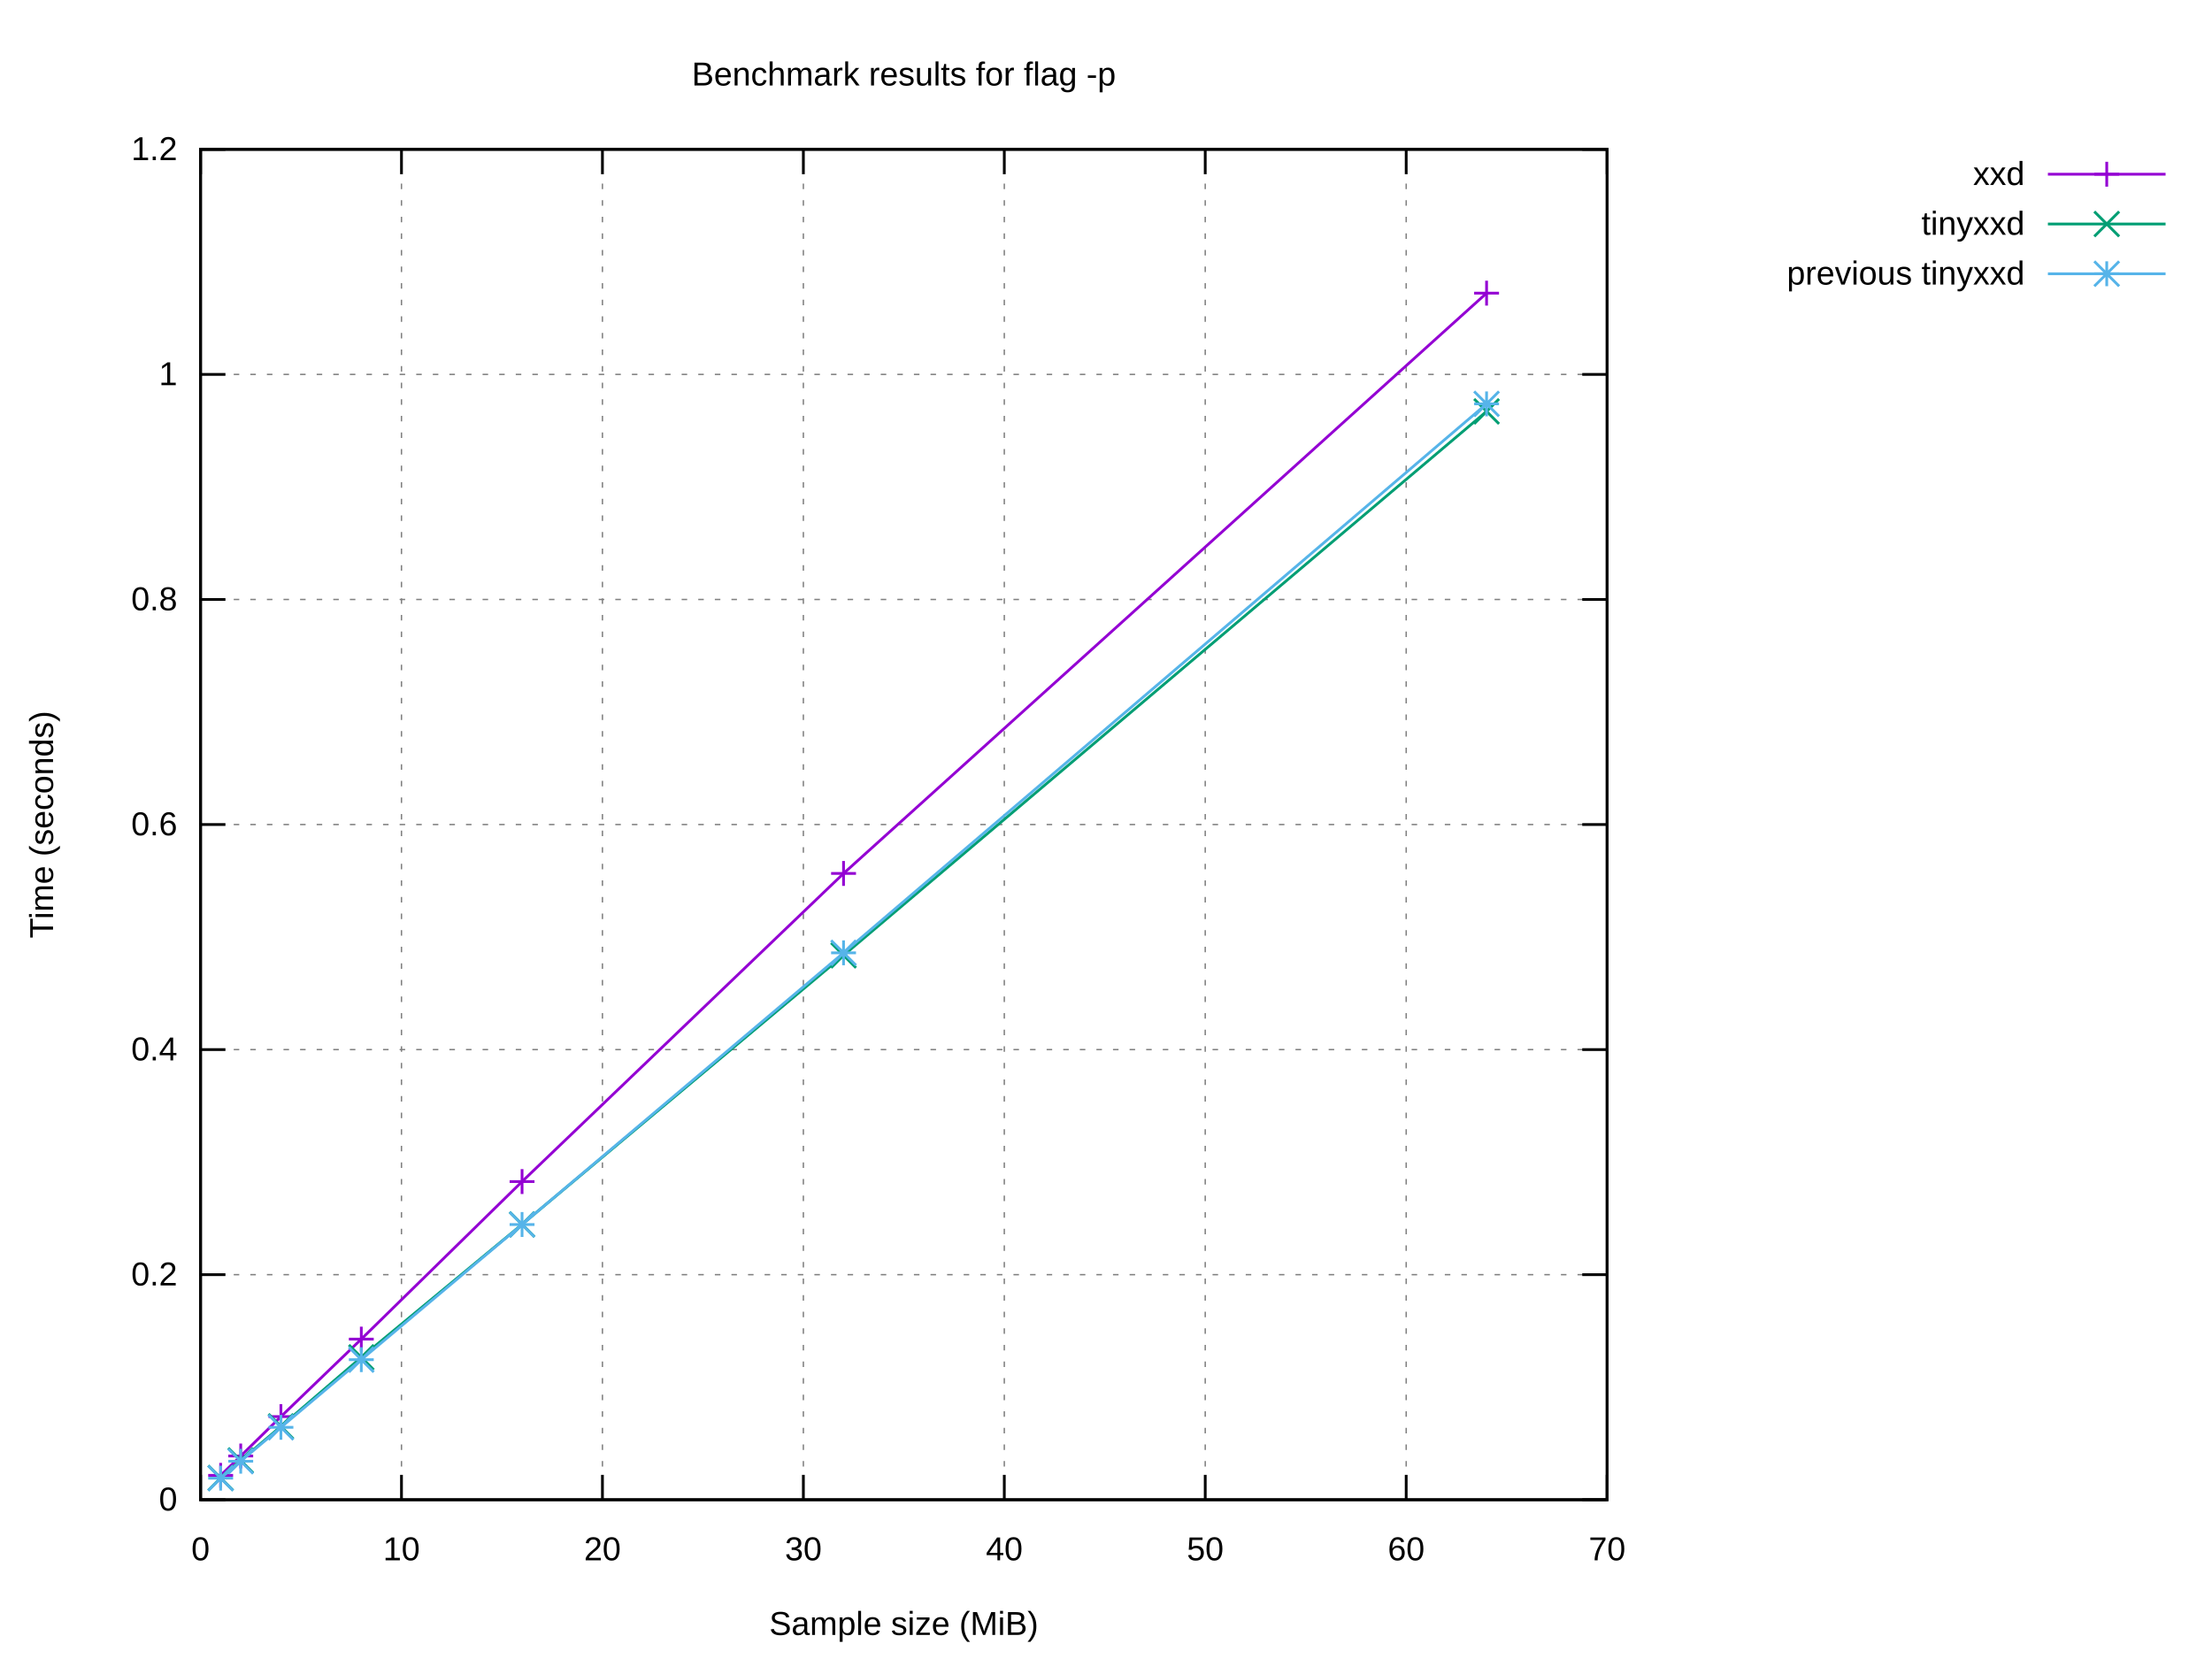
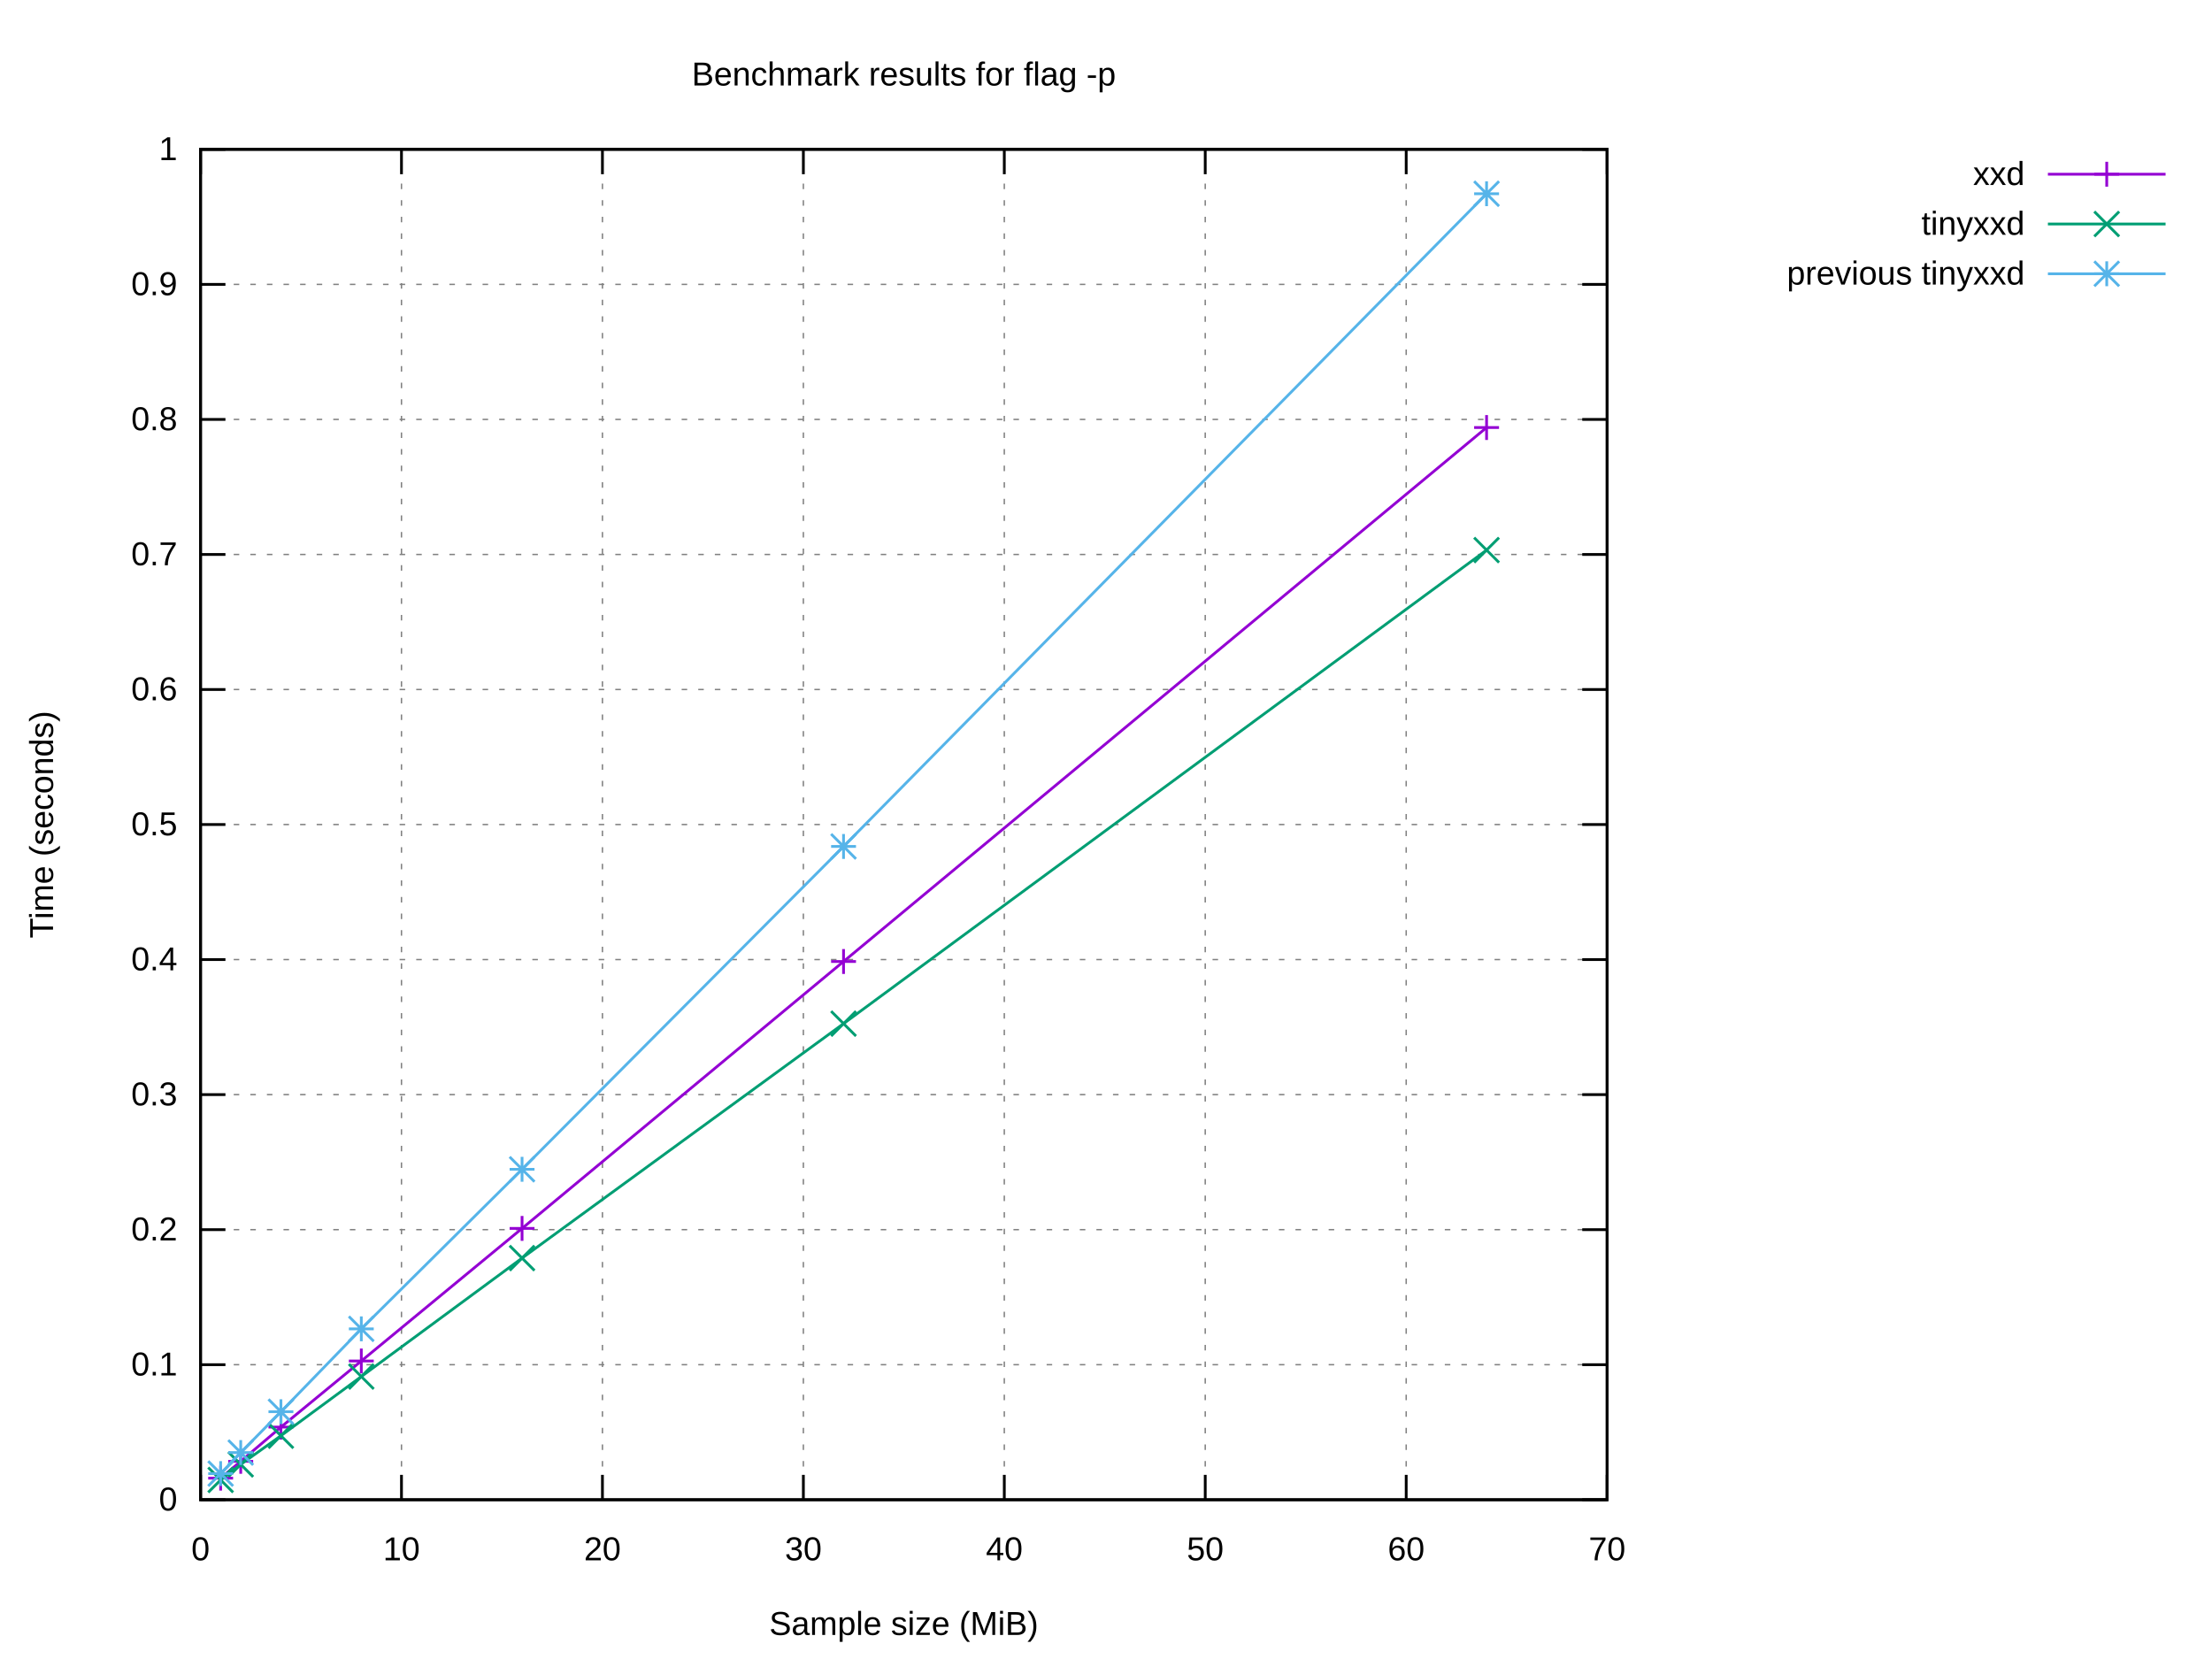
<svg xmlns="http://www.w3.org/2000/svg" xmlns:xlink="http://www.w3.org/1999/xlink" width="800" height="600" viewBox="0 0 800 600">
  <g id="gnuplot_canvas">
    <rect x="0" y="0" width="800" height="600" fill="#ffffff" />
    <defs>
      <circle id="gpDot" r="0.5" stroke-width="0.5" stroke="currentColor" />
      <path id="gpPt0" stroke-width="0.222" stroke="currentColor" d="M-1,0 h2 M0,-1 v2" />
      <path id="gpPt1" stroke-width="0.222" stroke="currentColor" d="M-1,-1 L1,1 M1,-1 L-1,1" />
      <path id="gpPt2" stroke-width="0.222" stroke="currentColor" d="M-1,0 L1,0 M0,-1 L0,1 M-1,-1 L1,1 M-1,1 L1,-1" />
      <rect id="gpPt3" stroke-width="0.222" stroke="currentColor" x="-1" y="-1" width="2" height="2" />
      <rect id="gpPt4" stroke-width="0.222" stroke="currentColor" fill="currentColor" x="-1" y="-1" width="2" height="2" />
      <circle id="gpPt5" stroke-width="0.222" stroke="currentColor" cx="0" cy="0" r="1" />
      <use xlink:href="#gpPt5" id="gpPt6" fill="currentColor" stroke="none" />
      <path id="gpPt7" stroke-width="0.222" stroke="currentColor" d="M0,-1.33 L-1.33,0.67 L1.33,0.67 z" />
      <use xlink:href="#gpPt7" id="gpPt8" fill="currentColor" stroke="none" />
      <use xlink:href="#gpPt7" id="gpPt9" stroke="currentColor" transform="rotate(180)" />
      <use xlink:href="#gpPt9" id="gpPt10" fill="currentColor" stroke="none" />
      <use xlink:href="#gpPt3" id="gpPt11" stroke="currentColor" transform="rotate(45)" />
      <use xlink:href="#gpPt11" id="gpPt12" fill="currentColor" stroke="none" />
      <path id="gpPt13" stroke-width="0.222" stroke="currentColor" d="M0,1.330 L1.265,0.411 L0.782,-1.067 L-0.782,-1.076 L-1.265,0.411 z" />
      <use xlink:href="#gpPt13" id="gpPt14" fill="currentColor" stroke="none" />
      <filter id="textbox" filterUnits="objectBoundingBox" x="0" y="0" height="1" width="1">
        <feFlood flood-color="#FFFFFF" flood-opacity="1" result="bgnd" />
        <feComposite in="SourceGraphic" in2="bgnd" operator="atop" />
      </filter>
      <filter id="greybox" filterUnits="objectBoundingBox" x="0" y="0" height="1" width="1">
        <feFlood flood-color="lightgrey" flood-opacity="1" result="grey" />
        <feComposite in="SourceGraphic" in2="grey" operator="atop" />
      </filter>
    </defs>
    <g fill="none" color="#FFFFFF" stroke="currentColor" stroke-width="1.00" stroke-linecap="butt" stroke-linejoin="miter">
</g>
    <g fill="none" color="black" stroke="currentColor" stroke-width="1.00" stroke-linecap="butt" stroke-linejoin="miter">
</g>
    <g fill="none" color="black" stroke="black" stroke-width="0.50" stroke-linecap="butt" stroke-linejoin="miter">
</g>
    <g fill="none" color="gray" stroke="currentColor" stroke-width="0.50" stroke-linecap="butt" stroke-linejoin="miter">
      <path stroke="gray" stroke-dasharray="2,4" class="gridline" d="M72.53,542.40 L581.24,542.40  " />
    </g>
    <g fill="none" color="gray" stroke="gray" stroke-width="1.00" stroke-linecap="butt" stroke-linejoin="miter">
</g>
    <g fill="none" color="black" stroke="currentColor" stroke-width="1.00" stroke-linecap="butt" stroke-linejoin="miter">
      <path stroke="black" d="M72.53,542.40 L81.53,542.40 M581.24,542.40 L572.24,542.40  " />
      <g transform="translate(64.14,546.30)" stroke="none" fill="black" font-family="Arial" font-size="12.00" text-anchor="end">
        <text>
          <tspan font-family="Arial"> 0</tspan>
        </text>
      </g>
    </g>
    <g fill="none" color="black" stroke="currentColor" stroke-width="1.00" stroke-linecap="butt" stroke-linejoin="miter">
</g>
    <g fill="none" color="black" stroke="black" stroke-width="0.50" stroke-linecap="butt" stroke-linejoin="miter">
</g>
    <g fill="none" color="gray" stroke="currentColor" stroke-width="0.50" stroke-linecap="butt" stroke-linejoin="miter">
-       <path stroke="gray" stroke-dasharray="2,4" class="gridline" d="M72.53,461.00 L581.24,461.00  " />
-     </g>
-     <g fill="none" color="gray" stroke="gray" stroke-width="1.00" stroke-linecap="butt" stroke-linejoin="miter">
- </g>
-     <g fill="none" color="black" stroke="currentColor" stroke-width="1.00" stroke-linecap="butt" stroke-linejoin="miter">
-       <path stroke="black" d="M72.53,461.00 L81.53,461.00 M581.24,461.00 L572.24,461.00  " />
-       <g transform="translate(64.14,464.90)" stroke="none" fill="black" font-family="Arial" font-size="12.00" text-anchor="end">
+       <path stroke="gray" stroke-dasharray="2,4" class="gridline" d="M72.53,493.56 L581.24,493.56  " />
+     </g>
+     <g fill="none" color="gray" stroke="gray" stroke-width="1.00" stroke-linecap="butt" stroke-linejoin="miter">
+ </g>
+     <g fill="none" color="black" stroke="currentColor" stroke-width="1.00" stroke-linecap="butt" stroke-linejoin="miter">
+       <path stroke="black" d="M72.53,493.56 L81.53,493.56 M581.24,493.56 L572.24,493.56  " />
+       <g transform="translate(64.14,497.46)" stroke="none" fill="black" font-family="Arial" font-size="12.00" text-anchor="end">
+         <text>
+           <tspan font-family="Arial"> 0.1</tspan>
+         </text>
+       </g>
+     </g>
+     <g fill="none" color="black" stroke="currentColor" stroke-width="1.00" stroke-linecap="butt" stroke-linejoin="miter">
+ </g>
+     <g fill="none" color="black" stroke="black" stroke-width="0.50" stroke-linecap="butt" stroke-linejoin="miter">
+ </g>
+     <g fill="none" color="gray" stroke="currentColor" stroke-width="0.50" stroke-linecap="butt" stroke-linejoin="miter">
+       <path stroke="gray" stroke-dasharray="2,4" class="gridline" d="M72.53,444.72 L581.24,444.72  " />
+     </g>
+     <g fill="none" color="gray" stroke="gray" stroke-width="1.00" stroke-linecap="butt" stroke-linejoin="miter">
+ </g>
+     <g fill="none" color="black" stroke="currentColor" stroke-width="1.00" stroke-linecap="butt" stroke-linejoin="miter">
+       <path stroke="black" d="M72.53,444.72 L81.53,444.72 M581.24,444.72 L572.24,444.72  " />
+       <g transform="translate(64.14,448.62)" stroke="none" fill="black" font-family="Arial" font-size="12.00" text-anchor="end">
        <text>
          <tspan font-family="Arial"> 0.2</tspan>
        </text>
      </g>
    </g>
    <g fill="none" color="black" stroke="currentColor" stroke-width="1.00" stroke-linecap="butt" stroke-linejoin="miter">
</g>
    <g fill="none" color="black" stroke="black" stroke-width="0.50" stroke-linecap="butt" stroke-linejoin="miter">
</g>
    <g fill="none" color="gray" stroke="currentColor" stroke-width="0.50" stroke-linecap="butt" stroke-linejoin="miter">
-       <path stroke="gray" stroke-dasharray="2,4" class="gridline" d="M72.53,379.60 L581.24,379.60  " />
-     </g>
-     <g fill="none" color="gray" stroke="gray" stroke-width="1.00" stroke-linecap="butt" stroke-linejoin="miter">
- </g>
-     <g fill="none" color="black" stroke="currentColor" stroke-width="1.00" stroke-linecap="butt" stroke-linejoin="miter">
-       <path stroke="black" d="M72.53,379.60 L81.53,379.60 M581.24,379.60 L572.24,379.60  " />
-       <g transform="translate(64.14,383.50)" stroke="none" fill="black" font-family="Arial" font-size="12.00" text-anchor="end">
+       <path stroke="gray" stroke-dasharray="2,4" class="gridline" d="M72.53,395.88 L581.24,395.88  " />
+     </g>
+     <g fill="none" color="gray" stroke="gray" stroke-width="1.00" stroke-linecap="butt" stroke-linejoin="miter">
+ </g>
+     <g fill="none" color="black" stroke="currentColor" stroke-width="1.00" stroke-linecap="butt" stroke-linejoin="miter">
+       <path stroke="black" d="M72.53,395.88 L81.53,395.88 M581.24,395.88 L572.24,395.88  " />
+       <g transform="translate(64.14,399.78)" stroke="none" fill="black" font-family="Arial" font-size="12.00" text-anchor="end">
+         <text>
+           <tspan font-family="Arial"> 0.3</tspan>
+         </text>
+       </g>
+     </g>
+     <g fill="none" color="black" stroke="currentColor" stroke-width="1.00" stroke-linecap="butt" stroke-linejoin="miter">
+ </g>
+     <g fill="none" color="black" stroke="black" stroke-width="0.50" stroke-linecap="butt" stroke-linejoin="miter">
+ </g>
+     <g fill="none" color="gray" stroke="currentColor" stroke-width="0.50" stroke-linecap="butt" stroke-linejoin="miter">
+       <path stroke="gray" stroke-dasharray="2,4" class="gridline" d="M72.53,347.04 L581.24,347.04  " />
+     </g>
+     <g fill="none" color="gray" stroke="gray" stroke-width="1.00" stroke-linecap="butt" stroke-linejoin="miter">
+ </g>
+     <g fill="none" color="black" stroke="currentColor" stroke-width="1.00" stroke-linecap="butt" stroke-linejoin="miter">
+       <path stroke="black" d="M72.53,347.04 L81.53,347.04 M581.24,347.04 L572.24,347.04  " />
+       <g transform="translate(64.14,350.94)" stroke="none" fill="black" font-family="Arial" font-size="12.00" text-anchor="end">
        <text>
          <tspan font-family="Arial"> 0.4</tspan>
        </text>
      </g>
    </g>
    <g fill="none" color="black" stroke="currentColor" stroke-width="1.00" stroke-linecap="butt" stroke-linejoin="miter">
</g>
    <g fill="none" color="black" stroke="black" stroke-width="0.50" stroke-linecap="butt" stroke-linejoin="miter">
</g>
    <g fill="none" color="gray" stroke="currentColor" stroke-width="0.50" stroke-linecap="butt" stroke-linejoin="miter">
      <path stroke="gray" stroke-dasharray="2,4" class="gridline" d="M72.53,298.20 L581.24,298.20  " />
    </g>
    <g fill="none" color="gray" stroke="gray" stroke-width="1.00" stroke-linecap="butt" stroke-linejoin="miter">
</g>
    <g fill="none" color="black" stroke="currentColor" stroke-width="1.00" stroke-linecap="butt" stroke-linejoin="miter">
      <path stroke="black" d="M72.53,298.20 L81.53,298.20 M581.24,298.20 L572.24,298.20  " />
      <g transform="translate(64.14,302.10)" stroke="none" fill="black" font-family="Arial" font-size="12.00" text-anchor="end">
        <text>
+           <tspan font-family="Arial"> 0.5</tspan>
+         </text>
+       </g>
+     </g>
+     <g fill="none" color="black" stroke="currentColor" stroke-width="1.00" stroke-linecap="butt" stroke-linejoin="miter">
+ </g>
+     <g fill="none" color="black" stroke="black" stroke-width="0.50" stroke-linecap="butt" stroke-linejoin="miter">
+ </g>
+     <g fill="none" color="gray" stroke="currentColor" stroke-width="0.50" stroke-linecap="butt" stroke-linejoin="miter">
+       <path stroke="gray" stroke-dasharray="2,4" class="gridline" d="M72.53,249.37 L581.24,249.37  " />
+     </g>
+     <g fill="none" color="gray" stroke="gray" stroke-width="1.00" stroke-linecap="butt" stroke-linejoin="miter">
+ </g>
+     <g fill="none" color="black" stroke="currentColor" stroke-width="1.00" stroke-linecap="butt" stroke-linejoin="miter">
+       <path stroke="black" d="M72.53,249.37 L81.53,249.37 M581.24,249.37 L572.24,249.37  " />
+       <g transform="translate(64.14,253.27)" stroke="none" fill="black" font-family="Arial" font-size="12.00" text-anchor="end">
+         <text>
          <tspan font-family="Arial"> 0.6</tspan>
        </text>
      </g>
    </g>
    <g fill="none" color="black" stroke="currentColor" stroke-width="1.00" stroke-linecap="butt" stroke-linejoin="miter">
</g>
    <g fill="none" color="black" stroke="black" stroke-width="0.50" stroke-linecap="butt" stroke-linejoin="miter">
</g>
    <g fill="none" color="gray" stroke="currentColor" stroke-width="0.50" stroke-linecap="butt" stroke-linejoin="miter">
-       <path stroke="gray" stroke-dasharray="2,4" class="gridline" d="M72.53,216.81 L581.24,216.81  " />
-     </g>
-     <g fill="none" color="gray" stroke="gray" stroke-width="1.00" stroke-linecap="butt" stroke-linejoin="miter">
- </g>
-     <g fill="none" color="black" stroke="currentColor" stroke-width="1.00" stroke-linecap="butt" stroke-linejoin="miter">
-       <path stroke="black" d="M72.53,216.81 L81.53,216.81 M581.24,216.81 L572.24,216.81  " />
-       <g transform="translate(64.14,220.71)" stroke="none" fill="black" font-family="Arial" font-size="12.00" text-anchor="end">
+       <path stroke="gray" stroke-dasharray="2,4" class="gridline" d="M72.53,200.53 L581.24,200.53  " />
+     </g>
+     <g fill="none" color="gray" stroke="gray" stroke-width="1.00" stroke-linecap="butt" stroke-linejoin="miter">
+ </g>
+     <g fill="none" color="black" stroke="currentColor" stroke-width="1.00" stroke-linecap="butt" stroke-linejoin="miter">
+       <path stroke="black" d="M72.53,200.53 L81.53,200.53 M581.24,200.53 L572.24,200.53  " />
+       <g transform="translate(64.14,204.43)" stroke="none" fill="black" font-family="Arial" font-size="12.00" text-anchor="end">
+         <text>
+           <tspan font-family="Arial"> 0.7</tspan>
+         </text>
+       </g>
+     </g>
+     <g fill="none" color="black" stroke="currentColor" stroke-width="1.00" stroke-linecap="butt" stroke-linejoin="miter">
+ </g>
+     <g fill="none" color="black" stroke="black" stroke-width="0.50" stroke-linecap="butt" stroke-linejoin="miter">
+ </g>
+     <g fill="none" color="gray" stroke="currentColor" stroke-width="0.50" stroke-linecap="butt" stroke-linejoin="miter">
+       <path stroke="gray" stroke-dasharray="2,4" class="gridline" d="M72.53,151.69 L581.24,151.69  " />
+     </g>
+     <g fill="none" color="gray" stroke="gray" stroke-width="1.00" stroke-linecap="butt" stroke-linejoin="miter">
+ </g>
+     <g fill="none" color="black" stroke="currentColor" stroke-width="1.00" stroke-linecap="butt" stroke-linejoin="miter">
+       <path stroke="black" d="M72.53,151.69 L81.53,151.69 M581.24,151.69 L572.24,151.69  " />
+       <g transform="translate(64.14,155.59)" stroke="none" fill="black" font-family="Arial" font-size="12.00" text-anchor="end">
        <text>
          <tspan font-family="Arial"> 0.8</tspan>
        </text>
      </g>
    </g>
    <g fill="none" color="black" stroke="currentColor" stroke-width="1.00" stroke-linecap="butt" stroke-linejoin="miter">
</g>
    <g fill="none" color="black" stroke="black" stroke-width="0.50" stroke-linecap="butt" stroke-linejoin="miter">
</g>
    <g fill="none" color="gray" stroke="currentColor" stroke-width="0.50" stroke-linecap="butt" stroke-linejoin="miter">
-       <path stroke="gray" stroke-dasharray="2,4" class="gridline" d="M72.53,135.41 L581.24,135.41  " />
-     </g>
-     <g fill="none" color="gray" stroke="gray" stroke-width="1.00" stroke-linecap="butt" stroke-linejoin="miter">
- </g>
-     <g fill="none" color="black" stroke="currentColor" stroke-width="1.00" stroke-linecap="butt" stroke-linejoin="miter">
-       <path stroke="black" d="M72.53,135.41 L81.53,135.41 M581.24,135.41 L572.24,135.41  " />
-       <g transform="translate(64.14,139.31)" stroke="none" fill="black" font-family="Arial" font-size="12.00" text-anchor="end">
-         <text>
-           <tspan font-family="Arial"> 1</tspan>
+       <path stroke="gray" stroke-dasharray="2,4" class="gridline" d="M72.53,102.85 L581.24,102.85  " />
+     </g>
+     <g fill="none" color="gray" stroke="gray" stroke-width="1.00" stroke-linecap="butt" stroke-linejoin="miter">
+ </g>
+     <g fill="none" color="black" stroke="currentColor" stroke-width="1.00" stroke-linecap="butt" stroke-linejoin="miter">
+       <path stroke="black" d="M72.53,102.85 L81.53,102.85 M581.24,102.85 L572.24,102.85  " />
+       <g transform="translate(64.14,106.75)" stroke="none" fill="black" font-family="Arial" font-size="12.00" text-anchor="end">
+         <text>
+           <tspan font-family="Arial"> 0.9</tspan>
        </text>
      </g>
    </g>
    <g fill="none" color="black" stroke="currentColor" stroke-width="1.00" stroke-linecap="butt" stroke-linejoin="miter">
</g>
    <g fill="none" color="black" stroke="black" stroke-width="0.50" stroke-linecap="butt" stroke-linejoin="miter">
</g>
    <g fill="none" color="gray" stroke="currentColor" stroke-width="0.50" stroke-linecap="butt" stroke-linejoin="miter">
      <path stroke="gray" stroke-dasharray="2,4" class="gridline" d="M72.53,54.01 L581.24,54.01  " />
    </g>
    <g fill="none" color="gray" stroke="gray" stroke-width="1.00" stroke-linecap="butt" stroke-linejoin="miter">
</g>
    <g fill="none" color="black" stroke="currentColor" stroke-width="1.00" stroke-linecap="butt" stroke-linejoin="miter">
      <path stroke="black" d="M72.53,54.01 L81.53,54.01 M581.24,54.01 L572.24,54.01  " />
      <g transform="translate(64.14,57.91)" stroke="none" fill="black" font-family="Arial" font-size="12.00" text-anchor="end">
        <text>
-           <tspan font-family="Arial"> 1.2</tspan>
+           <tspan font-family="Arial"> 1</tspan>
        </text>
      </g>
    </g>
    <g fill="none" color="black" stroke="currentColor" stroke-width="1.00" stroke-linecap="butt" stroke-linejoin="miter">
</g>
    <g fill="none" color="black" stroke="black" stroke-width="0.50" stroke-linecap="butt" stroke-linejoin="miter">
</g>
    <g fill="none" color="gray" stroke="currentColor" stroke-width="0.50" stroke-linecap="butt" stroke-linejoin="miter">
      <path stroke="gray" stroke-dasharray="2,4" class="gridline" d="M72.53,542.40 L72.53,54.01  " />
    </g>
    <g fill="none" color="gray" stroke="gray" stroke-width="1.00" stroke-linecap="butt" stroke-linejoin="miter">
</g>
    <g fill="none" color="black" stroke="currentColor" stroke-width="1.00" stroke-linecap="butt" stroke-linejoin="miter">
      <path stroke="black" d="M72.53,542.40 L72.53,533.40 M72.53,54.01 L72.53,63.01  " />
      <g transform="translate(72.53,564.30)" stroke="none" fill="black" font-family="Arial" font-size="12.00" text-anchor="middle">
        <text>
          <tspan font-family="Arial"> 0</tspan>
        </text>
      </g>
    </g>
    <g fill="none" color="black" stroke="currentColor" stroke-width="1.00" stroke-linecap="butt" stroke-linejoin="miter">
</g>
    <g fill="none" color="black" stroke="black" stroke-width="0.50" stroke-linecap="butt" stroke-linejoin="miter">
</g>
    <g fill="none" color="gray" stroke="currentColor" stroke-width="0.50" stroke-linecap="butt" stroke-linejoin="miter">
      <path stroke="gray" stroke-dasharray="2,4" class="gridline" d="M145.20,542.40 L145.20,54.01  " />
    </g>
    <g fill="none" color="gray" stroke="gray" stroke-width="1.00" stroke-linecap="butt" stroke-linejoin="miter">
</g>
    <g fill="none" color="black" stroke="currentColor" stroke-width="1.00" stroke-linecap="butt" stroke-linejoin="miter">
      <path stroke="black" d="M145.20,542.40 L145.20,533.40 M145.20,54.01 L145.20,63.01  " />
      <g transform="translate(145.20,564.30)" stroke="none" fill="black" font-family="Arial" font-size="12.00" text-anchor="middle">
        <text>
          <tspan font-family="Arial"> 10</tspan>
        </text>
      </g>
    </g>
    <g fill="none" color="black" stroke="currentColor" stroke-width="1.00" stroke-linecap="butt" stroke-linejoin="miter">
</g>
    <g fill="none" color="black" stroke="black" stroke-width="0.50" stroke-linecap="butt" stroke-linejoin="miter">
</g>
    <g fill="none" color="gray" stroke="currentColor" stroke-width="0.50" stroke-linecap="butt" stroke-linejoin="miter">
      <path stroke="gray" stroke-dasharray="2,4" class="gridline" d="M217.88,542.40 L217.88,54.01  " />
    </g>
    <g fill="none" color="gray" stroke="gray" stroke-width="1.00" stroke-linecap="butt" stroke-linejoin="miter">
</g>
    <g fill="none" color="black" stroke="currentColor" stroke-width="1.00" stroke-linecap="butt" stroke-linejoin="miter">
      <path stroke="black" d="M217.88,542.40 L217.88,533.40 M217.88,54.01 L217.88,63.01  " />
      <g transform="translate(217.88,564.30)" stroke="none" fill="black" font-family="Arial" font-size="12.00" text-anchor="middle">
        <text>
          <tspan font-family="Arial"> 20</tspan>
        </text>
      </g>
    </g>
    <g fill="none" color="black" stroke="currentColor" stroke-width="1.00" stroke-linecap="butt" stroke-linejoin="miter">
</g>
    <g fill="none" color="black" stroke="black" stroke-width="0.50" stroke-linecap="butt" stroke-linejoin="miter">
</g>
    <g fill="none" color="gray" stroke="currentColor" stroke-width="0.50" stroke-linecap="butt" stroke-linejoin="miter">
      <path stroke="gray" stroke-dasharray="2,4" class="gridline" d="M290.55,542.40 L290.55,54.01  " />
    </g>
    <g fill="none" color="gray" stroke="gray" stroke-width="1.00" stroke-linecap="butt" stroke-linejoin="miter">
</g>
    <g fill="none" color="black" stroke="currentColor" stroke-width="1.00" stroke-linecap="butt" stroke-linejoin="miter">
      <path stroke="black" d="M290.55,542.40 L290.55,533.40 M290.55,54.01 L290.55,63.01  " />
      <g transform="translate(290.55,564.30)" stroke="none" fill="black" font-family="Arial" font-size="12.00" text-anchor="middle">
        <text>
          <tspan font-family="Arial"> 30</tspan>
        </text>
      </g>
    </g>
    <g fill="none" color="black" stroke="currentColor" stroke-width="1.00" stroke-linecap="butt" stroke-linejoin="miter">
</g>
    <g fill="none" color="black" stroke="black" stroke-width="0.50" stroke-linecap="butt" stroke-linejoin="miter">
</g>
    <g fill="none" color="gray" stroke="currentColor" stroke-width="0.50" stroke-linecap="butt" stroke-linejoin="miter">
      <path stroke="gray" stroke-dasharray="2,4" class="gridline" d="M363.22,542.40 L363.22,54.01  " />
    </g>
    <g fill="none" color="gray" stroke="gray" stroke-width="1.00" stroke-linecap="butt" stroke-linejoin="miter">
</g>
    <g fill="none" color="black" stroke="currentColor" stroke-width="1.00" stroke-linecap="butt" stroke-linejoin="miter">
      <path stroke="black" d="M363.22,542.40 L363.22,533.40 M363.22,54.01 L363.22,63.01  " />
      <g transform="translate(363.22,564.30)" stroke="none" fill="black" font-family="Arial" font-size="12.00" text-anchor="middle">
        <text>
          <tspan font-family="Arial"> 40</tspan>
        </text>
      </g>
    </g>
    <g fill="none" color="black" stroke="currentColor" stroke-width="1.00" stroke-linecap="butt" stroke-linejoin="miter">
</g>
    <g fill="none" color="black" stroke="black" stroke-width="0.50" stroke-linecap="butt" stroke-linejoin="miter">
</g>
    <g fill="none" color="gray" stroke="currentColor" stroke-width="0.50" stroke-linecap="butt" stroke-linejoin="miter">
      <path stroke="gray" stroke-dasharray="2,4" class="gridline" d="M435.89,542.40 L435.89,54.01  " />
    </g>
    <g fill="none" color="gray" stroke="gray" stroke-width="1.00" stroke-linecap="butt" stroke-linejoin="miter">
</g>
    <g fill="none" color="black" stroke="currentColor" stroke-width="1.00" stroke-linecap="butt" stroke-linejoin="miter">
      <path stroke="black" d="M435.89,542.40 L435.89,533.40 M435.89,54.01 L435.89,63.01  " />
      <g transform="translate(435.89,564.30)" stroke="none" fill="black" font-family="Arial" font-size="12.00" text-anchor="middle">
        <text>
          <tspan font-family="Arial"> 50</tspan>
        </text>
      </g>
    </g>
    <g fill="none" color="black" stroke="currentColor" stroke-width="1.00" stroke-linecap="butt" stroke-linejoin="miter">
</g>
    <g fill="none" color="black" stroke="black" stroke-width="0.50" stroke-linecap="butt" stroke-linejoin="miter">
</g>
    <g fill="none" color="gray" stroke="currentColor" stroke-width="0.50" stroke-linecap="butt" stroke-linejoin="miter">
      <path stroke="gray" stroke-dasharray="2,4" class="gridline" d="M508.57,542.40 L508.57,54.01  " />
    </g>
    <g fill="none" color="gray" stroke="gray" stroke-width="1.00" stroke-linecap="butt" stroke-linejoin="miter">
</g>
    <g fill="none" color="black" stroke="currentColor" stroke-width="1.00" stroke-linecap="butt" stroke-linejoin="miter">
      <path stroke="black" d="M508.57,542.40 L508.57,533.40 M508.57,54.01 L508.57,63.01  " />
      <g transform="translate(508.57,564.30)" stroke="none" fill="black" font-family="Arial" font-size="12.00" text-anchor="middle">
        <text>
          <tspan font-family="Arial"> 60</tspan>
        </text>
      </g>
    </g>
    <g fill="none" color="black" stroke="currentColor" stroke-width="1.00" stroke-linecap="butt" stroke-linejoin="miter">
</g>
    <g fill="none" color="black" stroke="black" stroke-width="0.50" stroke-linecap="butt" stroke-linejoin="miter">
</g>
    <g fill="none" color="gray" stroke="currentColor" stroke-width="0.50" stroke-linecap="butt" stroke-linejoin="miter">
      <path stroke="gray" stroke-dasharray="2,4" class="gridline" d="M581.24,542.40 L581.24,54.01  " />
    </g>
    <g fill="none" color="gray" stroke="gray" stroke-width="1.00" stroke-linecap="butt" stroke-linejoin="miter">
</g>
    <g fill="none" color="black" stroke="currentColor" stroke-width="1.00" stroke-linecap="butt" stroke-linejoin="miter">
      <path stroke="black" d="M581.24,542.40 L581.24,533.40 M581.24,54.01 L581.24,63.01  " />
      <g transform="translate(581.24,564.30)" stroke="none" fill="black" font-family="Arial" font-size="12.00" text-anchor="middle">
        <text>
          <tspan font-family="Arial"> 70</tspan>
        </text>
      </g>
    </g>
    <g fill="none" color="black" stroke="currentColor" stroke-width="1.00" stroke-linecap="butt" stroke-linejoin="miter">
</g>
    <g fill="none" color="black" stroke="currentColor" stroke-width="1.00" stroke-linecap="butt" stroke-linejoin="miter">
      <path stroke="black" d="M72.53,54.01 L72.53,542.40 L581.24,542.40 L581.24,54.01 L72.53,54.01 Z  " />
    </g>
    <g fill="none" color="black" stroke="currentColor" stroke-width="1.00" stroke-linecap="butt" stroke-linejoin="miter">
</g>
    <g id="gnuplot_plot_1">
      <g fill="none" color="black" stroke="currentColor" stroke-width="1.00" stroke-linecap="butt" stroke-linejoin="miter">
        <g transform="translate(732.26,66.91)" stroke="none" fill="black" font-family="Arial" font-size="12.00" text-anchor="end">
          <text>
            <tspan font-family="Arial">xxd</tspan>
          </text>
        </g>
      </g>
      <g fill="none" color="black" stroke="currentColor" stroke-width="1.00" stroke-linecap="butt" stroke-linejoin="miter">
-         <path stroke="rgb(148,   0, 211)" d="M740.65,63.01 L783.21,63.01 M537.64,106.02 L305.08,315.89 L188.81,427.33 L130.67,484.31 L101.60,512.33 L87.06,526.58   L79.80,533.58  " />
-         <use xlink:href="#gpPt0" transform="translate(537.64,106.02) scale(4.50)" color="rgb(148,   0, 211)" />
-         <use xlink:href="#gpPt0" transform="translate(305.08,315.89) scale(4.50)" color="rgb(148,   0, 211)" />
-         <use xlink:href="#gpPt0" transform="translate(188.81,427.33) scale(4.50)" color="rgb(148,   0, 211)" />
-         <use xlink:href="#gpPt0" transform="translate(130.67,484.31) scale(4.50)" color="rgb(148,   0, 211)" />
-         <use xlink:href="#gpPt0" transform="translate(101.60,512.33) scale(4.50)" color="rgb(148,   0, 211)" />
-         <use xlink:href="#gpPt0" transform="translate(87.06,526.58) scale(4.50)" color="rgb(148,   0, 211)" />
-         <use xlink:href="#gpPt0" transform="translate(79.80,533.58) scale(4.50)" color="rgb(148,   0, 211)" />
+         <path stroke="rgb(148,   0, 211)" d="M740.65,63.01 L783.21,63.01 M537.64,154.62 L305.08,347.74 L188.81,444.27 L130.67,492.22 L101.60,516.13 L87.06,528.51   L79.80,534.59  " />
+         <use xlink:href="#gpPt0" transform="translate(537.64,154.62) scale(4.50)" color="rgb(148,   0, 211)" />
+         <use xlink:href="#gpPt0" transform="translate(305.08,347.74) scale(4.50)" color="rgb(148,   0, 211)" />
+         <use xlink:href="#gpPt0" transform="translate(188.81,444.27) scale(4.50)" color="rgb(148,   0, 211)" />
+         <use xlink:href="#gpPt0" transform="translate(130.67,492.22) scale(4.50)" color="rgb(148,   0, 211)" />
+         <use xlink:href="#gpPt0" transform="translate(101.60,516.13) scale(4.50)" color="rgb(148,   0, 211)" />
+         <use xlink:href="#gpPt0" transform="translate(87.06,528.51) scale(4.50)" color="rgb(148,   0, 211)" />
+         <use xlink:href="#gpPt0" transform="translate(79.80,534.59) scale(4.50)" color="rgb(148,   0, 211)" />
        <use xlink:href="#gpPt0" transform="translate(761.93,63.01) scale(4.50)" color="rgb(148,   0, 211)" />
      </g>
    </g>
    <g id="gnuplot_plot_2">
      <g fill="none" color="black" stroke="currentColor" stroke-width="1.00" stroke-linecap="butt" stroke-linejoin="miter">
        <g transform="translate(732.26,84.91)" stroke="none" fill="black" font-family="Arial" font-size="12.00" text-anchor="end">
          <text>
            <tspan font-family="Arial">tinyxxd</tspan>
          </text>
        </g>
      </g>
      <g fill="none" color="black" stroke="currentColor" stroke-width="1.00" stroke-linecap="butt" stroke-linejoin="miter">
-         <path stroke="rgb(  0, 158, 115)" d="M740.65,81.01 L783.21,81.01 M537.64,148.79 L305.08,345.51 L188.81,442.81 L130.67,490.90 L101.60,515.87 L87.06,528.18   L79.80,534.53  " />
-         <use xlink:href="#gpPt1" transform="translate(537.64,148.79) scale(4.50)" color="rgb(  0, 158, 115)" />
-         <use xlink:href="#gpPt1" transform="translate(305.08,345.51) scale(4.50)" color="rgb(  0, 158, 115)" />
-         <use xlink:href="#gpPt1" transform="translate(188.81,442.81) scale(4.50)" color="rgb(  0, 158, 115)" />
-         <use xlink:href="#gpPt1" transform="translate(130.67,490.90) scale(4.50)" color="rgb(  0, 158, 115)" />
-         <use xlink:href="#gpPt1" transform="translate(101.60,515.87) scale(4.50)" color="rgb(  0, 158, 115)" />
-         <use xlink:href="#gpPt1" transform="translate(87.06,528.18) scale(4.50)" color="rgb(  0, 158, 115)" />
-         <use xlink:href="#gpPt1" transform="translate(79.80,534.53) scale(4.50)" color="rgb(  0, 158, 115)" />
+         <path stroke="rgb(  0, 158, 115)" d="M740.65,81.01 L783.21,81.01 M537.64,198.94 L305.08,370.21 L188.81,455.01 L130.67,497.85 L101.60,519.25 L87.06,529.62   L79.80,535.24  " />
+         <use xlink:href="#gpPt1" transform="translate(537.64,198.94) scale(4.50)" color="rgb(  0, 158, 115)" />
+         <use xlink:href="#gpPt1" transform="translate(305.08,370.21) scale(4.50)" color="rgb(  0, 158, 115)" />
+         <use xlink:href="#gpPt1" transform="translate(188.81,455.01) scale(4.50)" color="rgb(  0, 158, 115)" />
+         <use xlink:href="#gpPt1" transform="translate(130.67,497.85) scale(4.50)" color="rgb(  0, 158, 115)" />
+         <use xlink:href="#gpPt1" transform="translate(101.60,519.25) scale(4.50)" color="rgb(  0, 158, 115)" />
+         <use xlink:href="#gpPt1" transform="translate(87.06,529.62) scale(4.50)" color="rgb(  0, 158, 115)" />
+         <use xlink:href="#gpPt1" transform="translate(79.80,535.24) scale(4.50)" color="rgb(  0, 158, 115)" />
        <use xlink:href="#gpPt1" transform="translate(761.93,81.01) scale(4.50)" color="rgb(  0, 158, 115)" />
      </g>
    </g>
    <g id="gnuplot_plot_3">
      <g fill="none" color="black" stroke="currentColor" stroke-width="1.00" stroke-linecap="butt" stroke-linejoin="miter">
        <g transform="translate(732.26,102.91)" stroke="none" fill="black" font-family="Arial" font-size="12.00" text-anchor="end">
          <text>
            <tspan font-family="Arial">previous tinyxxd</tspan>
          </text>
        </g>
      </g>
      <g fill="none" color="black" stroke="currentColor" stroke-width="1.00" stroke-linecap="butt" stroke-linejoin="miter">
-         <path stroke="rgb( 86, 180, 233)" d="M740.65,99.01 L783.21,99.01 M537.64,146.06 L305.08,344.60 L188.81,442.86 L130.67,491.74 L101.60,516.21 L87.06,528.47   L79.80,534.60  " />
-         <use xlink:href="#gpPt2" transform="translate(537.64,146.06) scale(4.50)" color="rgb( 86, 180, 233)" />
-         <use xlink:href="#gpPt2" transform="translate(305.08,344.60) scale(4.50)" color="rgb( 86, 180, 233)" />
-         <use xlink:href="#gpPt2" transform="translate(188.81,442.86) scale(4.50)" color="rgb( 86, 180, 233)" />
-         <use xlink:href="#gpPt2" transform="translate(130.67,491.74) scale(4.50)" color="rgb( 86, 180, 233)" />
-         <use xlink:href="#gpPt2" transform="translate(101.60,516.21) scale(4.50)" color="rgb( 86, 180, 233)" />
-         <use xlink:href="#gpPt2" transform="translate(87.06,528.47) scale(4.50)" color="rgb( 86, 180, 233)" />
-         <use xlink:href="#gpPt2" transform="translate(79.80,534.60) scale(4.50)" color="rgb( 86, 180, 233)" />
+         <path stroke="rgb( 86, 180, 233)" d="M740.65,99.01 L783.21,99.01 M537.64,70.07 L305.08,306.13 L188.81,422.89 L130.67,480.60 L101.60,510.57 L87.06,525.34   L79.80,532.95  " />
+         <use xlink:href="#gpPt2" transform="translate(537.64,70.07) scale(4.50)" color="rgb( 86, 180, 233)" />
+         <use xlink:href="#gpPt2" transform="translate(305.08,306.13) scale(4.50)" color="rgb( 86, 180, 233)" />
+         <use xlink:href="#gpPt2" transform="translate(188.81,422.89) scale(4.50)" color="rgb( 86, 180, 233)" />
+         <use xlink:href="#gpPt2" transform="translate(130.67,480.60) scale(4.50)" color="rgb( 86, 180, 233)" />
+         <use xlink:href="#gpPt2" transform="translate(101.60,510.57) scale(4.50)" color="rgb( 86, 180, 233)" />
+         <use xlink:href="#gpPt2" transform="translate(87.06,525.34) scale(4.50)" color="rgb( 86, 180, 233)" />
+         <use xlink:href="#gpPt2" transform="translate(79.80,532.95) scale(4.50)" color="rgb( 86, 180, 233)" />
        <use xlink:href="#gpPt2" transform="translate(761.93,99.01) scale(4.50)" color="rgb( 86, 180, 233)" />
      </g>
    </g>
    <g fill="none" color="#FFFFFF" stroke="rgb( 86, 180, 233)" stroke-width="2.00" stroke-linecap="butt" stroke-linejoin="miter">
</g>
    <g fill="none" color="black" stroke="currentColor" stroke-width="2.00" stroke-linecap="butt" stroke-linejoin="miter">
</g>
    <g fill="none" color="black" stroke="black" stroke-width="1.00" stroke-linecap="butt" stroke-linejoin="miter">
</g>
    <g fill="none" color="black" stroke="currentColor" stroke-width="1.00" stroke-linecap="butt" stroke-linejoin="miter">
      <path stroke="black" d="M72.53,54.01 L72.53,542.40 L581.24,542.40 L581.24,54.01 L72.53,54.01 Z  " />
      <g transform="translate(19.18,298.21) rotate(270.00)" stroke="none" fill="black" font-family="Arial" font-size="12.00" text-anchor="middle">
        <text>
          <tspan font-family="Arial">Time (seconds)</tspan>
        </text>
      </g>
    </g>
    <g fill="none" color="black" stroke="currentColor" stroke-width="1.00" stroke-linecap="butt" stroke-linejoin="miter">
      <g transform="translate(326.88,591.30)" stroke="none" fill="black" font-family="Arial" font-size="12.00" text-anchor="middle">
        <text>
          <tspan font-family="Arial">Sample size (MiB)</tspan>
        </text>
      </g>
    </g>
    <g fill="none" color="black" stroke="currentColor" stroke-width="1.00" stroke-linecap="butt" stroke-linejoin="miter">
</g>
    <g fill="none" color="black" stroke="currentColor" stroke-width="1.00" stroke-linecap="butt" stroke-linejoin="miter">
      <g transform="translate(326.88,30.91)" stroke="none" fill="black" font-family="Arial" font-size="12.00" text-anchor="middle">
        <text>
          <tspan font-family="Arial">Benchmark results for flag -p</tspan>
        </text>
      </g>
    </g>
    <g fill="none" color="black" stroke="currentColor" stroke-width="1.00" stroke-linecap="butt" stroke-linejoin="miter">
</g>
  </g>
</svg>
